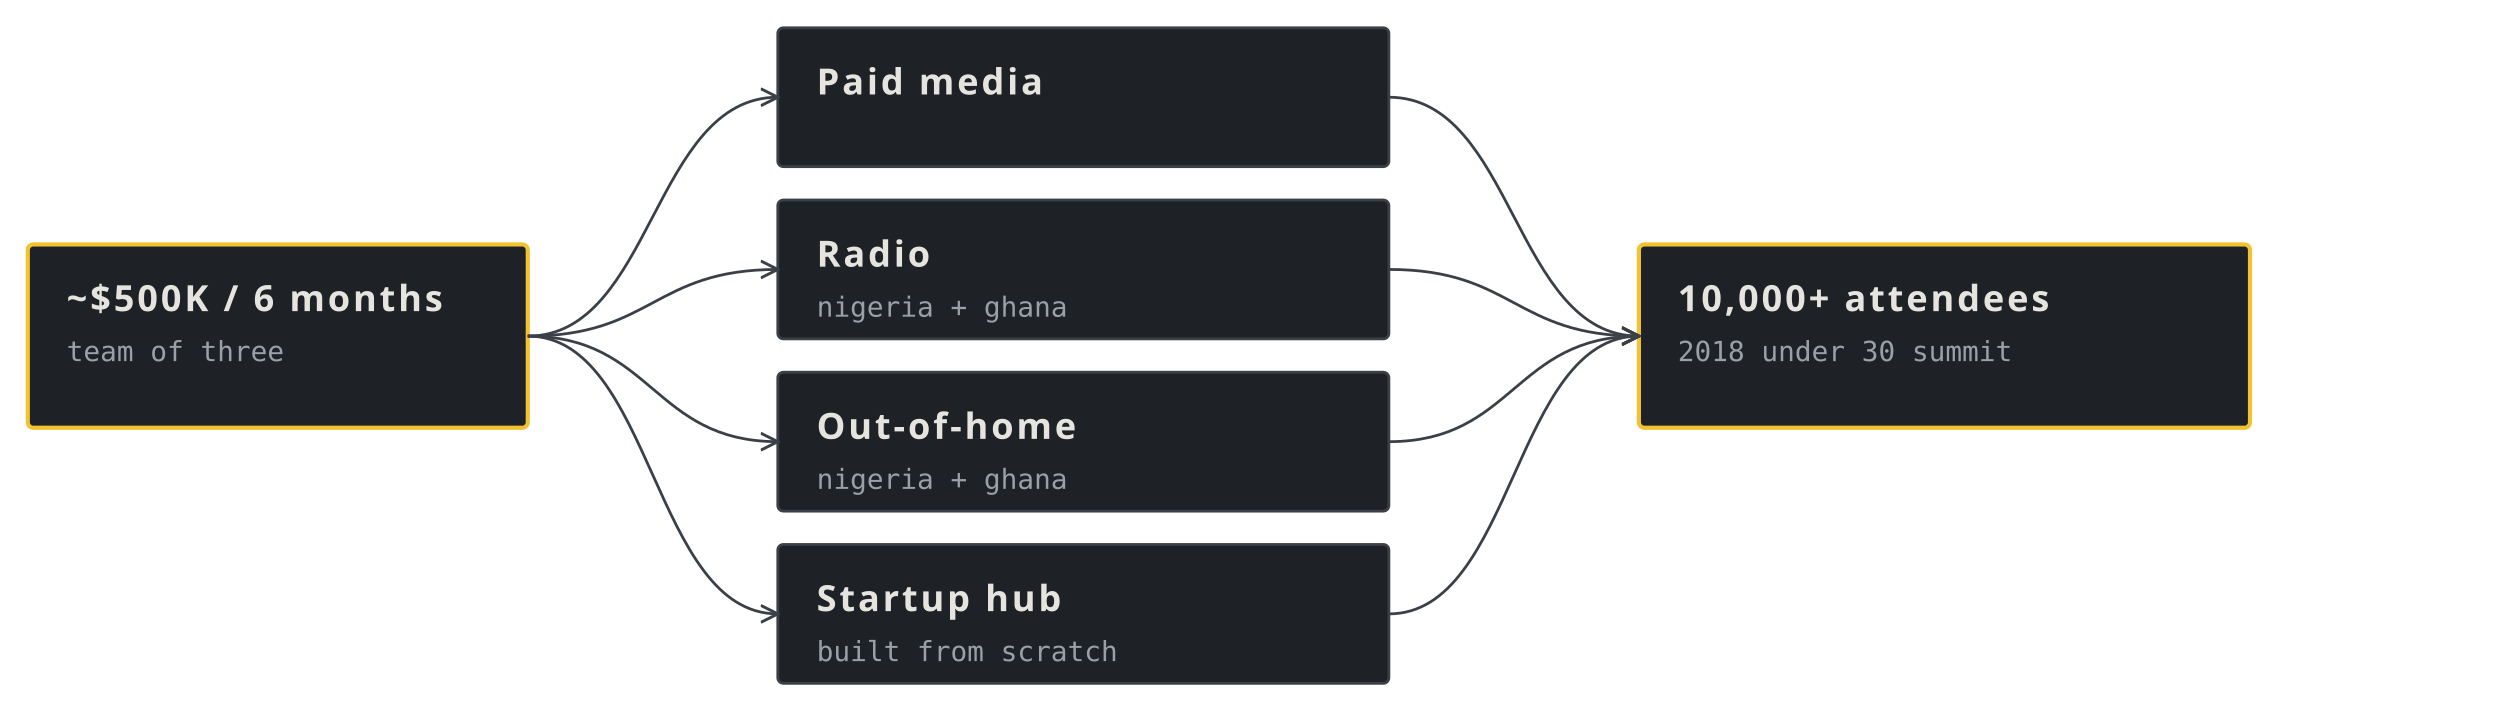
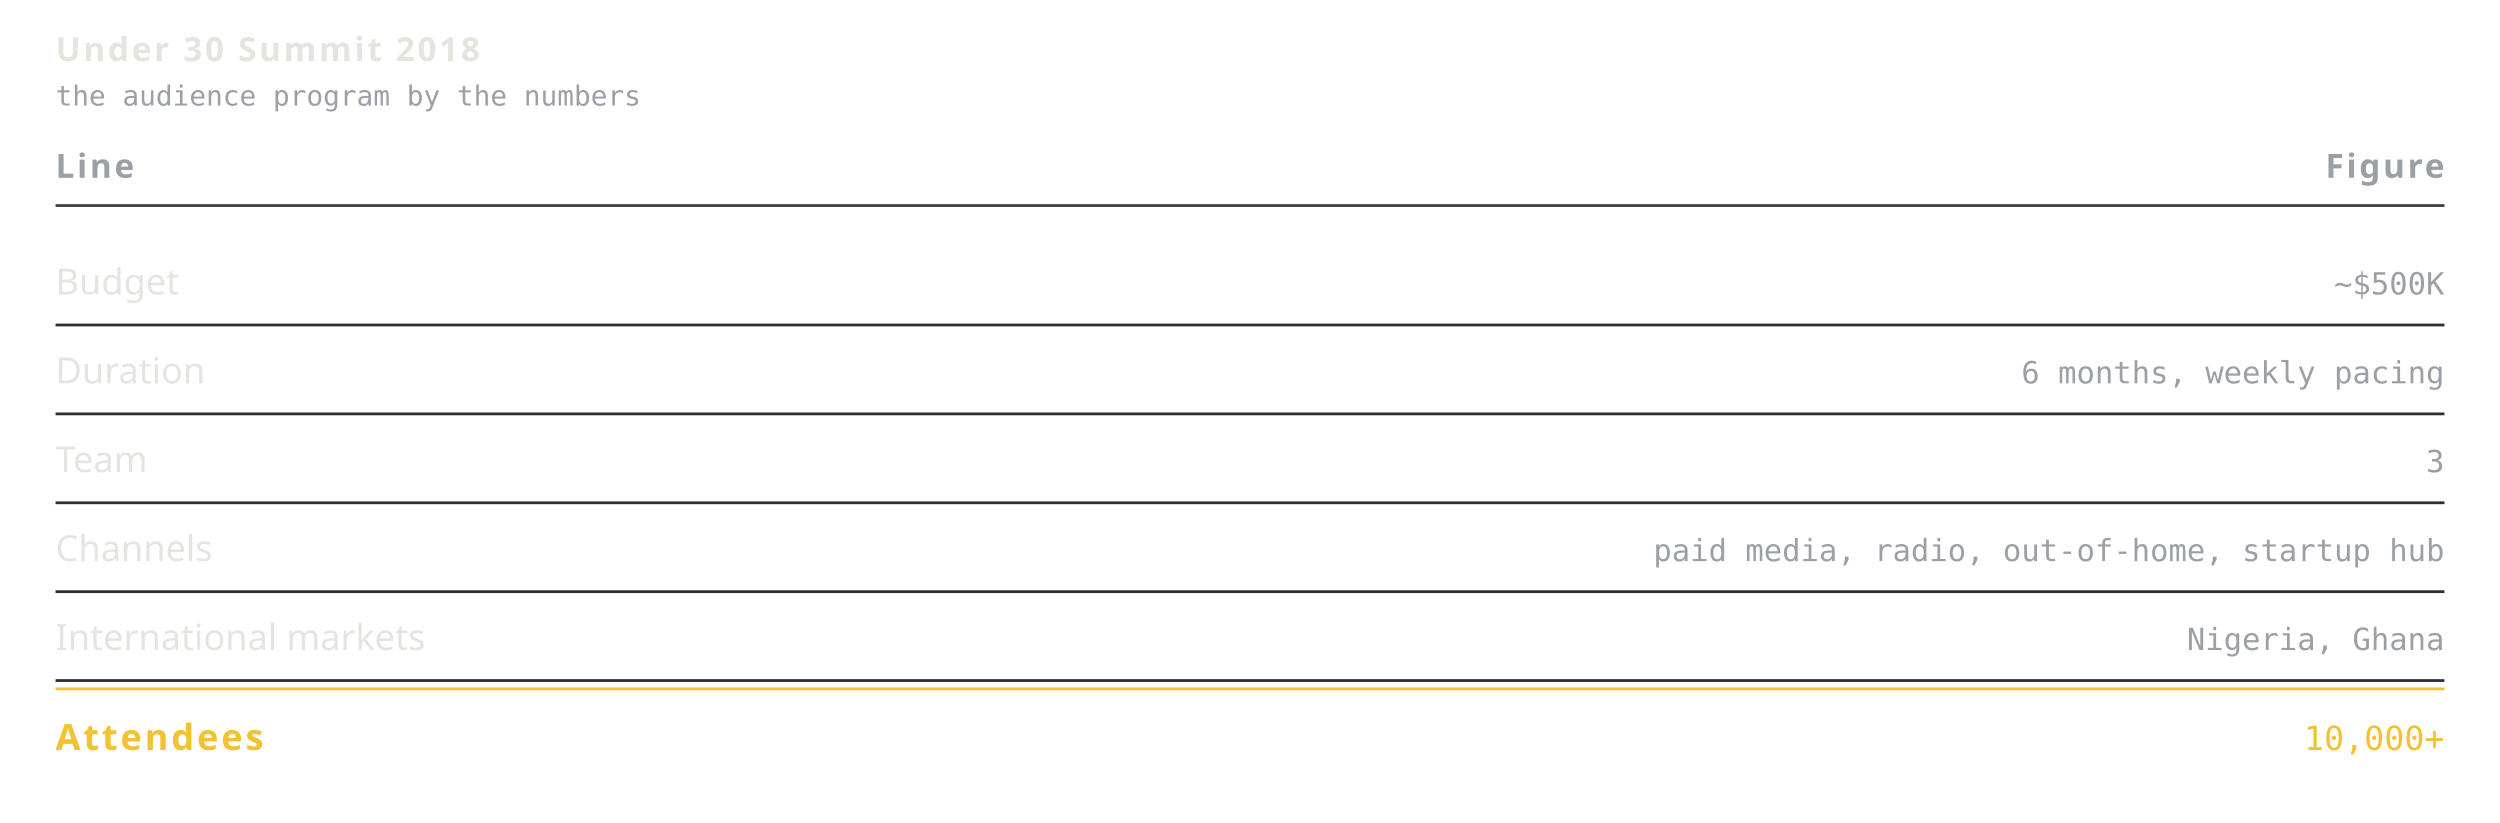
- <svg xmlns="http://www.w3.org/2000/svg" viewBox="0 0 900 258" role="img" aria-label="Under 30 Summit audience program: a roughly $500K budget over six months, run by a team of three, deployed across paid media, radio and out-of-home in Nigeria and Ghana, and a startup hub, producing over ten thousand attendees.">
+ <svg xmlns="http://www.w3.org/2000/svg" viewBox="0 0 900 296" role="img" aria-label="A ledger of the 2018 Under 30 Summit audience program: roughly five hundred thousand dollars over six months, a team of three, paid media plus radio and out-of-home in Nigeria and Ghana and a startup hub, producing over ten thousand attendees.">
  <defs>
    <marker id="ar-summit-program" viewBox="0 0 8 8" refX="7" refY="4" markerWidth="7" markerHeight="7" orient="auto-start-reverse">
      <path d="M0,0.5 L7,4 L0,7.5" fill="none" stroke="#3A4046" stroke-width="1.2" />
    </marker>
  </defs>
-   <rect x="10" y="88" width="180" height="66" rx="2" fill="#1E2226" stroke="#F2C230" stroke-width="1.5" />
-   <text x="24" y="112" style="font:600 13px 'Barlow Condensed',sans-serif;letter-spacing:.08em;text-transform:uppercase" fill="#E6E4DF">~$500K / 6 months</text>
-   <text x="24" y="130" style="font:400 10px 'IBM Plex Mono',monospace" fill="#9AA0A6">team of three</text>
-   <rect x="280" y="10" width="220" height="50" rx="2" fill="#1E2226" stroke="#3A4046" stroke-width="1" />
-   <text x="294" y="34" style="font:600 13px 'Barlow Condensed',sans-serif;letter-spacing:.08em;text-transform:uppercase" fill="#E6E4DF">Paid media</text>
-   <path d="M190,121 C235.0,121 235.0,35 280,35" fill="none" stroke="#3A4046" stroke-width="1" marker-end="url(#ar-summit-program)" />
-   <rect x="280" y="72" width="220" height="50" rx="2" fill="#1E2226" stroke="#3A4046" stroke-width="1" />
-   <text x="294" y="96" style="font:600 13px 'Barlow Condensed',sans-serif;letter-spacing:.08em;text-transform:uppercase" fill="#E6E4DF">Radio</text>
-   <text x="294" y="114" style="font:400 10px 'IBM Plex Mono',monospace" fill="#9AA0A6">nigeria + ghana</text>
-   <path d="M190,121 C235.0,121 235.0,97 280,97" fill="none" stroke="#3A4046" stroke-width="1" marker-end="url(#ar-summit-program)" />
-   <rect x="280" y="134" width="220" height="50" rx="2" fill="#1E2226" stroke="#3A4046" stroke-width="1" />
-   <text x="294" y="158" style="font:600 13px 'Barlow Condensed',sans-serif;letter-spacing:.08em;text-transform:uppercase" fill="#E6E4DF">Out-of-home</text>
-   <text x="294" y="176" style="font:400 10px 'IBM Plex Mono',monospace" fill="#9AA0A6">nigeria + ghana</text>
-   <path d="M190,121 C235.0,121 235.0,159 280,159" fill="none" stroke="#3A4046" stroke-width="1" marker-end="url(#ar-summit-program)" />
-   <rect x="280" y="196" width="220" height="50" rx="2" fill="#1E2226" stroke="#3A4046" stroke-width="1" />
-   <text x="294" y="220" style="font:600 13px 'Barlow Condensed',sans-serif;letter-spacing:.08em;text-transform:uppercase" fill="#E6E4DF">Startup hub</text>
-   <text x="294" y="238" style="font:400 10px 'IBM Plex Mono',monospace" fill="#9AA0A6">built from scratch</text>
-   <path d="M190,121 C235.0,121 235.0,221 280,221" fill="none" stroke="#3A4046" stroke-width="1" marker-end="url(#ar-summit-program)" />
-   <rect x="590" y="88" width="220" height="66" rx="2" fill="#1E2226" stroke="#F2C230" stroke-width="1.5" />
-   <text x="604" y="112" style="font:600 13px 'Barlow Condensed',sans-serif;letter-spacing:.08em;text-transform:uppercase" fill="#E6E4DF">10,000+ attendees</text>
-   <text x="604" y="130" style="font:400 10px 'IBM Plex Mono',monospace" fill="#9AA0A6">2018 under 30 summit</text>
-   <path d="M500,35 C545.0,35 545.0,121 590,121" fill="none" stroke="#3A4046" stroke-width="1" marker-end="url(#ar-summit-program)" />
-   <path d="M500,97 C545.0,97 545.0,121 590,121" fill="none" stroke="#3A4046" stroke-width="1" marker-end="url(#ar-summit-program)" />
-   <path d="M500,159 C545.0,159 545.0,121 590,121" fill="none" stroke="#3A4046" stroke-width="1" marker-end="url(#ar-summit-program)" />
-   <path d="M500,221 C545.0,221 545.0,121 590,121" fill="none" stroke="#3A4046" stroke-width="1" marker-end="url(#ar-summit-program)" />
+   <text x="20" y="22" style="font:600 12px 'Barlow Condensed',sans-serif;letter-spacing:.08em;text-transform:uppercase" fill="#E6E4DF">Under 30 Summit 2018</text>
+   <text x="20" y="38" style="font:400 10px 'IBM Plex Mono',monospace" fill="#9AA0A6">the audience program by the numbers</text>
+   <text x="20" y="64" style="font:600 12px 'Barlow Condensed',sans-serif;letter-spacing:.08em;text-transform:uppercase" fill="#9AA0A6">Line</text>
+   <text x="880" y="64" text-anchor="end" style="font:600 12px 'Barlow Condensed',sans-serif;letter-spacing:.08em;text-transform:uppercase" fill="#9AA0A6">Figure</text>
+   <line x1="20" y1="74" x2="880" y2="74" stroke="#3A4046" stroke-width="1" />
+   <text x="20" y="106" style="font:400 13px Barlow,sans-serif" fill="#E6E4DF">Budget</text>
+   <text x="880" y="106" text-anchor="end" style="font:400 11px 'IBM Plex Mono',monospace" fill="#9AA0A6">~$500K</text>
+   <line x1="20" y1="117" x2="880" y2="117" stroke="#2A2F34" stroke-width="1" />
+   <text x="20" y="138" style="font:400 13px Barlow,sans-serif" fill="#E6E4DF">Duration</text>
+   <text x="880" y="138" text-anchor="end" style="font:400 11px 'IBM Plex Mono',monospace" fill="#9AA0A6">6 months, weekly pacing</text>
+   <line x1="20" y1="149" x2="880" y2="149" stroke="#2A2F34" stroke-width="1" />
+   <text x="20" y="170" style="font:400 13px Barlow,sans-serif" fill="#E6E4DF">Team</text>
+   <text x="880" y="170" text-anchor="end" style="font:400 11px 'IBM Plex Mono',monospace" fill="#9AA0A6">3</text>
+   <line x1="20" y1="181" x2="880" y2="181" stroke="#2A2F34" stroke-width="1" />
+   <text x="20" y="202" style="font:400 13px Barlow,sans-serif" fill="#E6E4DF">Channels</text>
+   <text x="880" y="202" text-anchor="end" style="font:400 11px 'IBM Plex Mono',monospace" fill="#9AA0A6">paid media, radio, out-of-home, startup hub</text>
+   <line x1="20" y1="213" x2="880" y2="213" stroke="#2A2F34" stroke-width="1" />
+   <text x="20" y="234" style="font:400 13px Barlow,sans-serif" fill="#E6E4DF">International markets</text>
+   <text x="880" y="234" text-anchor="end" style="font:400 11px 'IBM Plex Mono',monospace" fill="#9AA0A6">Nigeria, Ghana</text>
+   <line x1="20" y1="245" x2="880" y2="245" stroke="#2A2F34" stroke-width="1" />
+   <line x1="20" y1="248" x2="880" y2="248" stroke="#F2C230" stroke-width="1" />
+   <text x="20" y="270" style="font:600 13px 'Barlow Condensed',sans-serif;letter-spacing:.08em;text-transform:uppercase" fill="#F2C230">Attendees</text>
+   <text x="880" y="270" text-anchor="end" style="font:400 12px 'IBM Plex Mono',monospace" fill="#F2C230">10,000+</text>
</svg>
